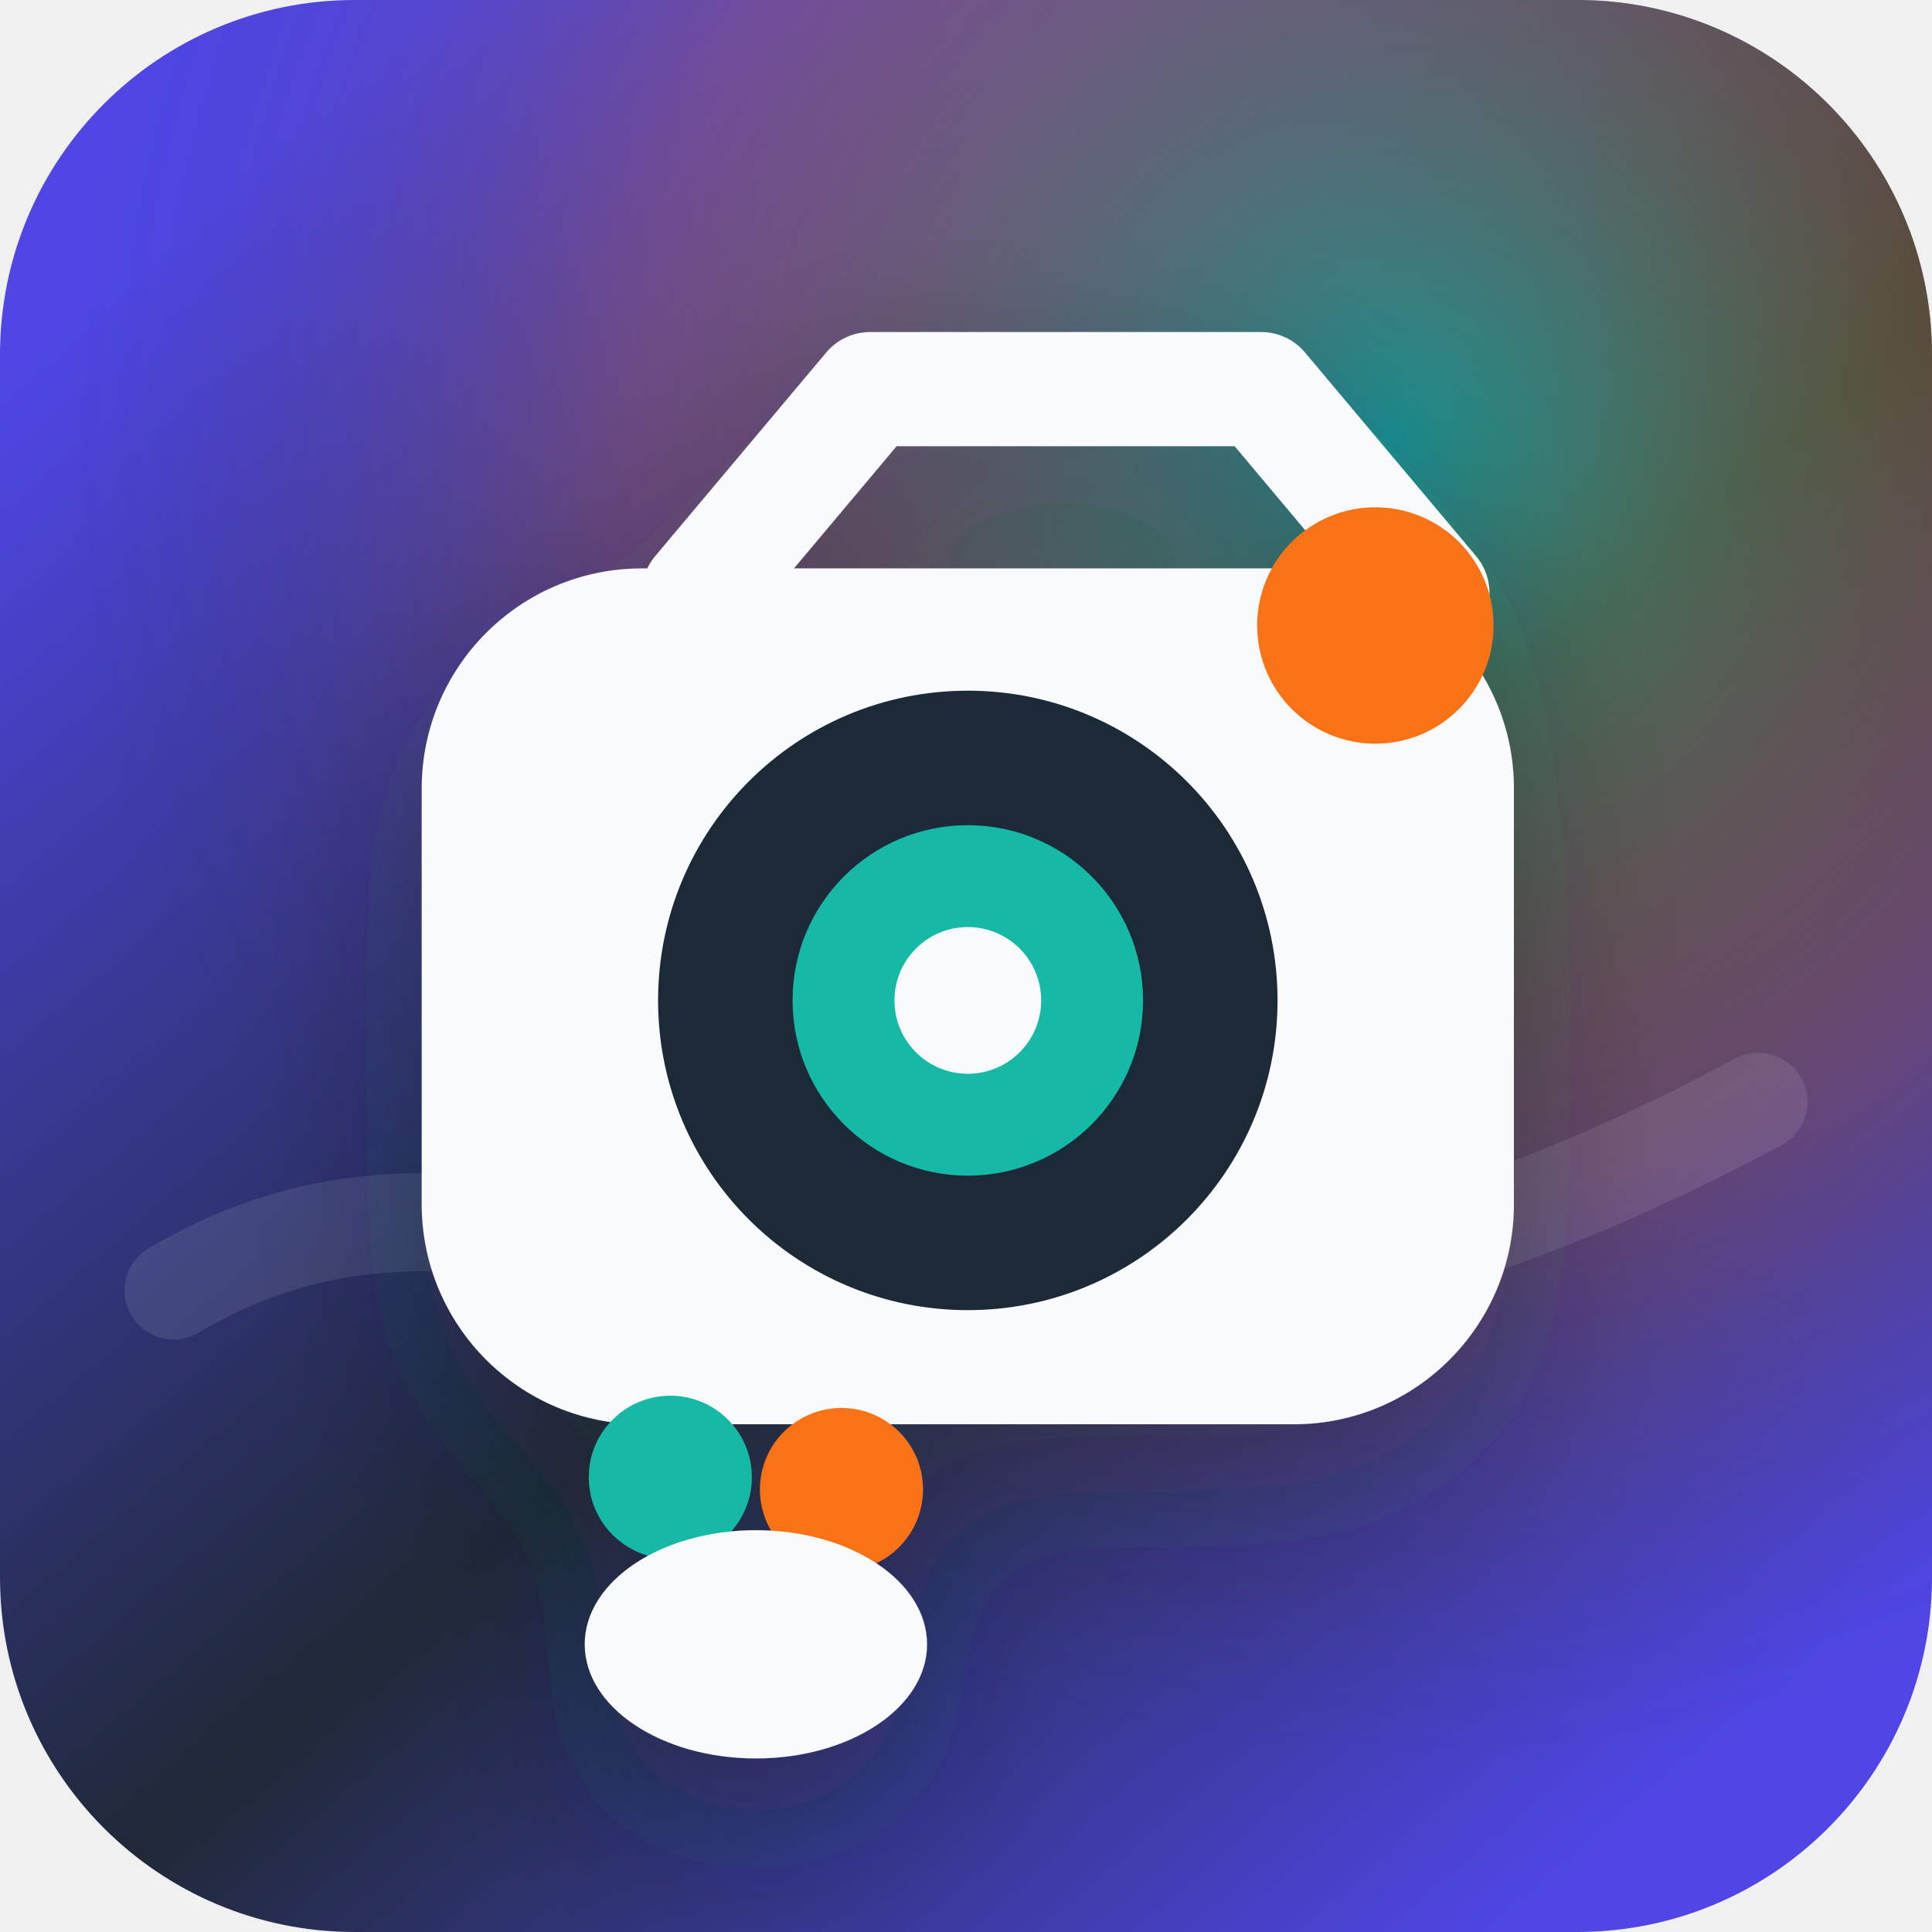
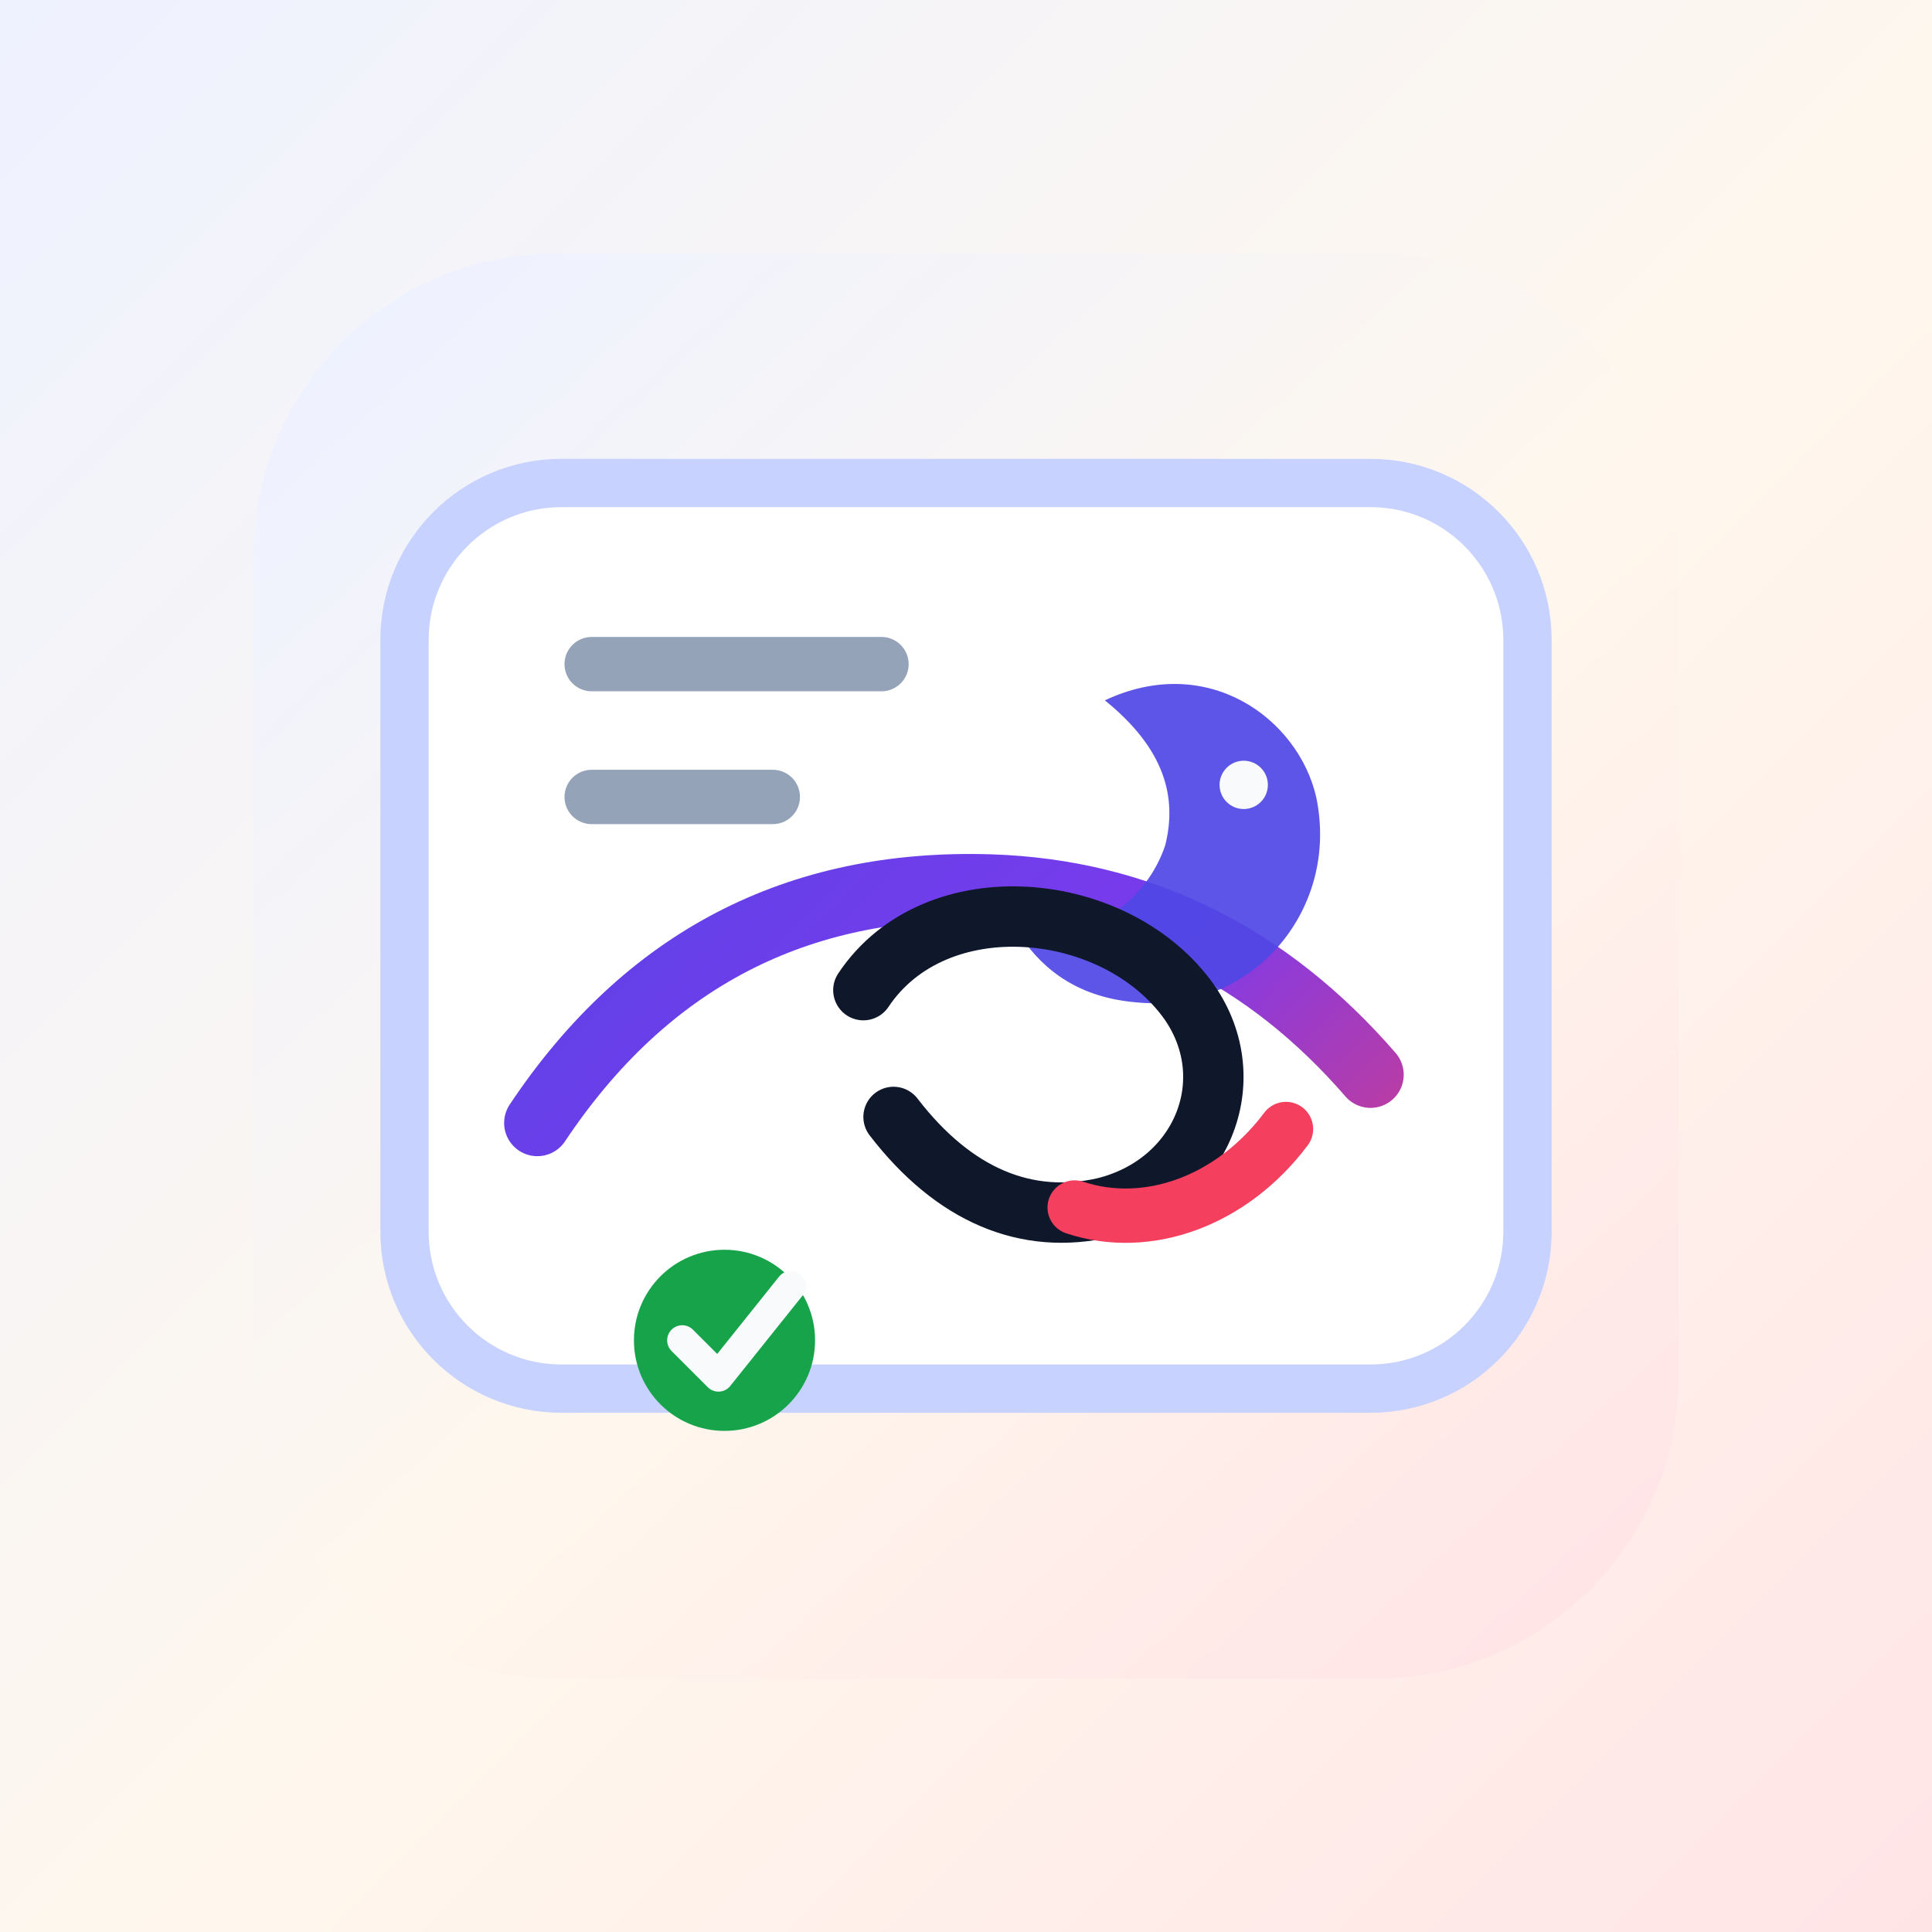
- <svg xmlns="http://www.w3.org/2000/svg" width="512" height="512" viewBox="0 0 512 512" role="img" aria-label="Pettography">
+ <svg xmlns="http://www.w3.org/2000/svg" viewBox="0 0 256 256" role="img" aria-label="Pettography">
  <defs>
-     <linearGradient id="bg" x1="70" y1="40" x2="442" y2="476" gradientUnits="userSpaceOnUse">
+     <linearGradient id="bgFull" x1="0" y1="0" x2="256" y2="256" gradientUnits="userSpaceOnUse">
+       <stop stop-color="#eef2ff" />
+       <stop offset="0.55" stop-color="#fff7ed" />
+       <stop offset="1" stop-color="#ffe4e6" />
+     </linearGradient>
+     <linearGradient id="bg" x1="28" y1="18" x2="230" y2="238" gradientUnits="userSpaceOnUse">
+       <stop stop-color="#eef2ff" />
+       <stop offset="0.55" stop-color="#fff7ed" />
+       <stop offset="1" stop-color="#ffe4e6" />
+     </linearGradient>
+     <linearGradient id="brand" x1="58" y1="59" x2="206" y2="206" gradientUnits="userSpaceOnUse">
      <stop stop-color="#4f46e5" />
-       <stop offset=".56" stop-color="#1f2937" />
-       <stop offset="1" stop-color="#4f46e5" />
+       <stop offset="0.58" stop-color="#7c3aed" />
+       <stop offset="1" stop-color="#f43f5e" />
    </linearGradient>
-     <radialGradient id="glow" cx="72%" cy="23%" r="68%">
-       <stop stop-color="#14b8a6" stop-opacity=".72" />
-       <stop offset=".58" stop-color="#f97316" stop-opacity=".24" />
-       <stop offset="1" stop-color="#1f2937" stop-opacity="0" />
-     </radialGradient>
-     <filter id="shadow" x="-20%" y="-20%" width="140%" height="140%">
-       <feDropShadow dx="0" dy="18" stdDeviation="22" flood-color="#1f2937" flood-opacity=".34" />
-     </filter>
  </defs>
-   <rect width="512" height="512" rx="94" fill="url(#bg)" />
-   <rect width="512" height="512" rx="94" fill="url(#glow)" />
-   <path d="M46 342C154 278 238 414 466 292" fill="none" stroke="#f8fafc" stroke-opacity=".1" stroke-width="26" stroke-linecap="round" />
-   <g filter="url(#shadow)">
-     <g transform="translate(-20 -20) scale(1.08)">
-       <rect x="122" y="158" width="268" height="210" rx="54" fill="#f8fafc" />
-       <circle cx="256" cy="264" r="76" fill="#1f2937" />
-       <circle cx="256" cy="264" r="43" fill="#14b8a6" />
-       <circle cx="256" cy="264" r="18" fill="#f8fafc" />
-       <path d="M190 164l42-50h96l42 50" fill="none" stroke="#f8fafc" stroke-width="28" stroke-linecap="round" stroke-linejoin="round" />
-       <circle cx="356" cy="172" r="29" fill="#f97316" />
-       <circle cx="183" cy="381" r="20" fill="#14b8a6" />
-       <circle cx="225" cy="384" r="20" fill="#f97316" />
-       <ellipse cx="204" cy="422" rx="42" ry="28" fill="#f8fafc" />
-     </g>
+   <rect width="256" height="256" fill="url(#bgFull)" />
+   <g transform="translate(25.6 25.6) scale(0.8)">
+     <rect x="10" y="10" width="236" height="236" rx="50" fill="url(#bg)" />
+     <rect x="35" y="48" width="186" height="150" rx="26" fill="#ffffff" stroke="#c7d2fe" stroke-width="8" />
+     <path d="M57 154c18-27 43-40 75-39 25 .8 46 11.4 63 31" fill="none" stroke="url(#brand)" stroke-width="11" stroke-linecap="round" />
+     <path d="M66 78h48m-48 22h30" stroke="#94a3b8" stroke-width="9" stroke-linecap="round" />
+     <path d="M151 84c17-8 32 3 35 16 4 19-11 36-30 34-9-.8-15-5-19-11 12 1 21-6 24-15 2-8-.1-16-10-24Z" fill="#4f46e5" opacity="0.92" />
+     <circle cx="174" cy="98" r="4" fill="#f8fafc" />
+     <path d="M111 132c12-18 42-15 54 2 9 13 2 30-14 34-13 3-25-2-35-15" fill="none" stroke="#0f172a" stroke-width="10" stroke-linecap="round" />
+     <path d="M146 168c12 4 26-1 35-13" fill="none" stroke="#f43f5e" stroke-width="9" stroke-linecap="round" />
+     <circle cx="88" cy="190" r="15" fill="#16a34a" />
+     <path d="M81 190l6 6 12-15" fill="none" stroke="#f8fafc" stroke-width="5" stroke-linecap="round" stroke-linejoin="round" />
  </g>
</svg>
